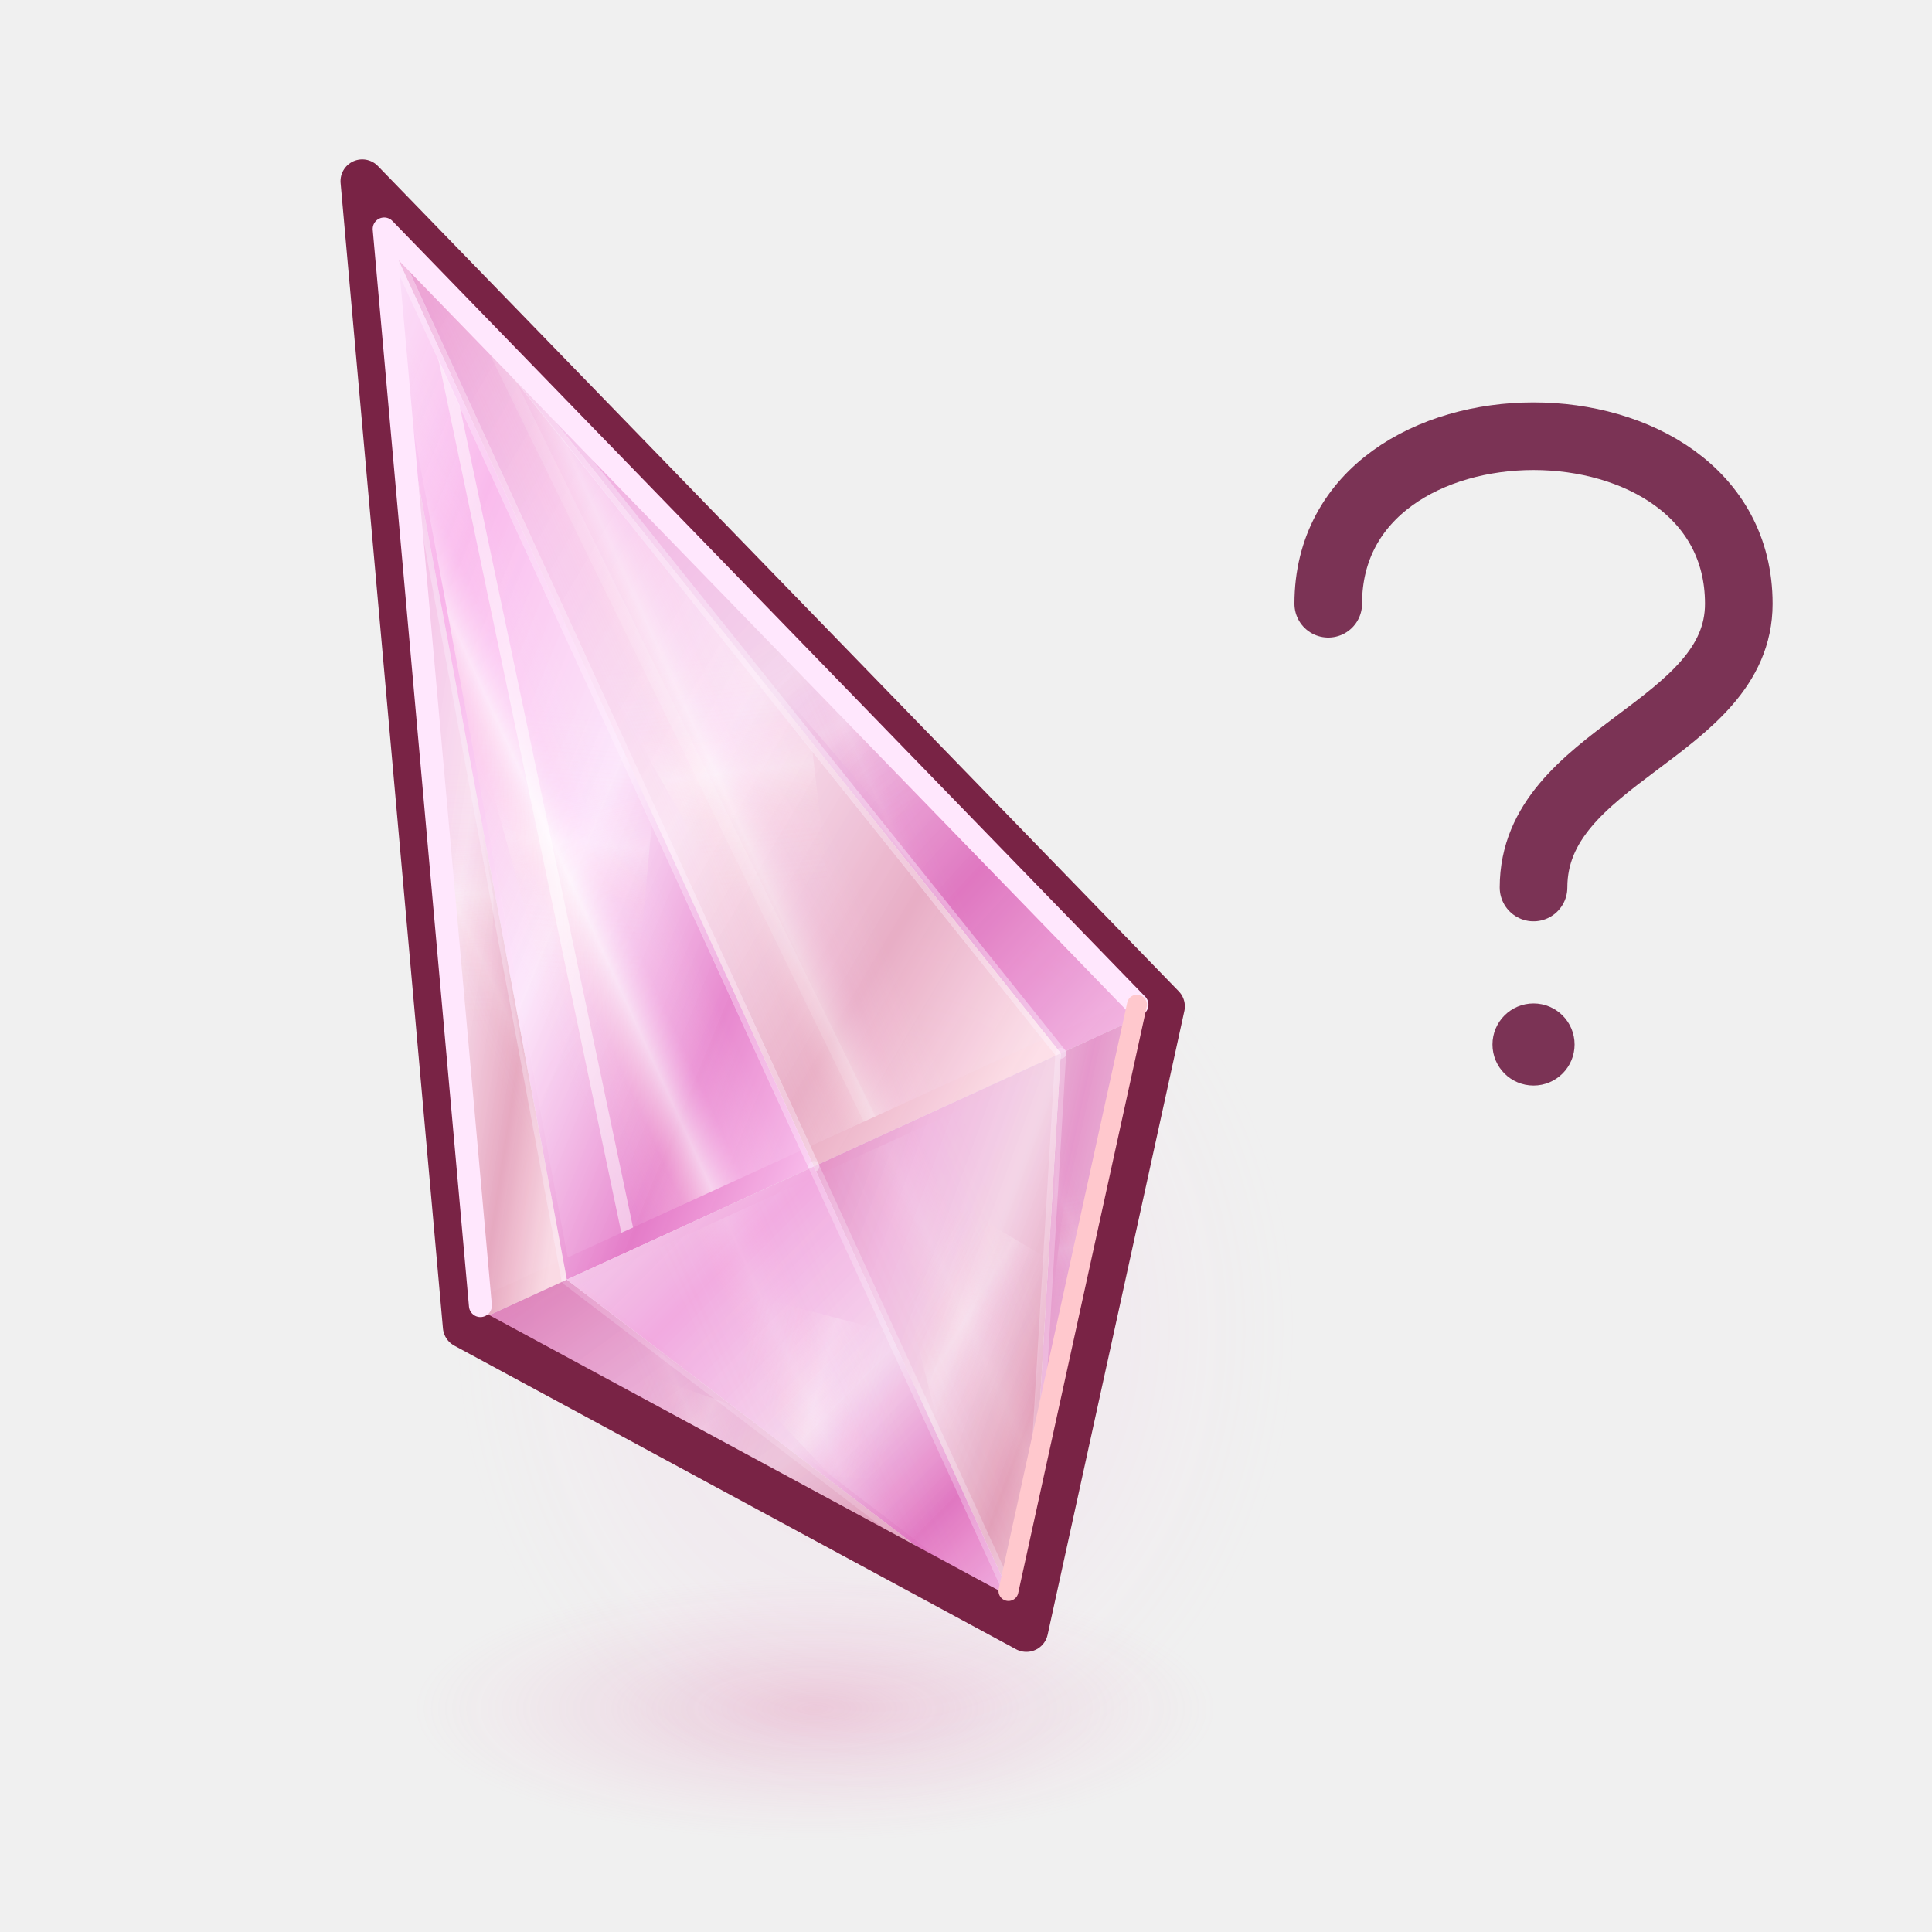
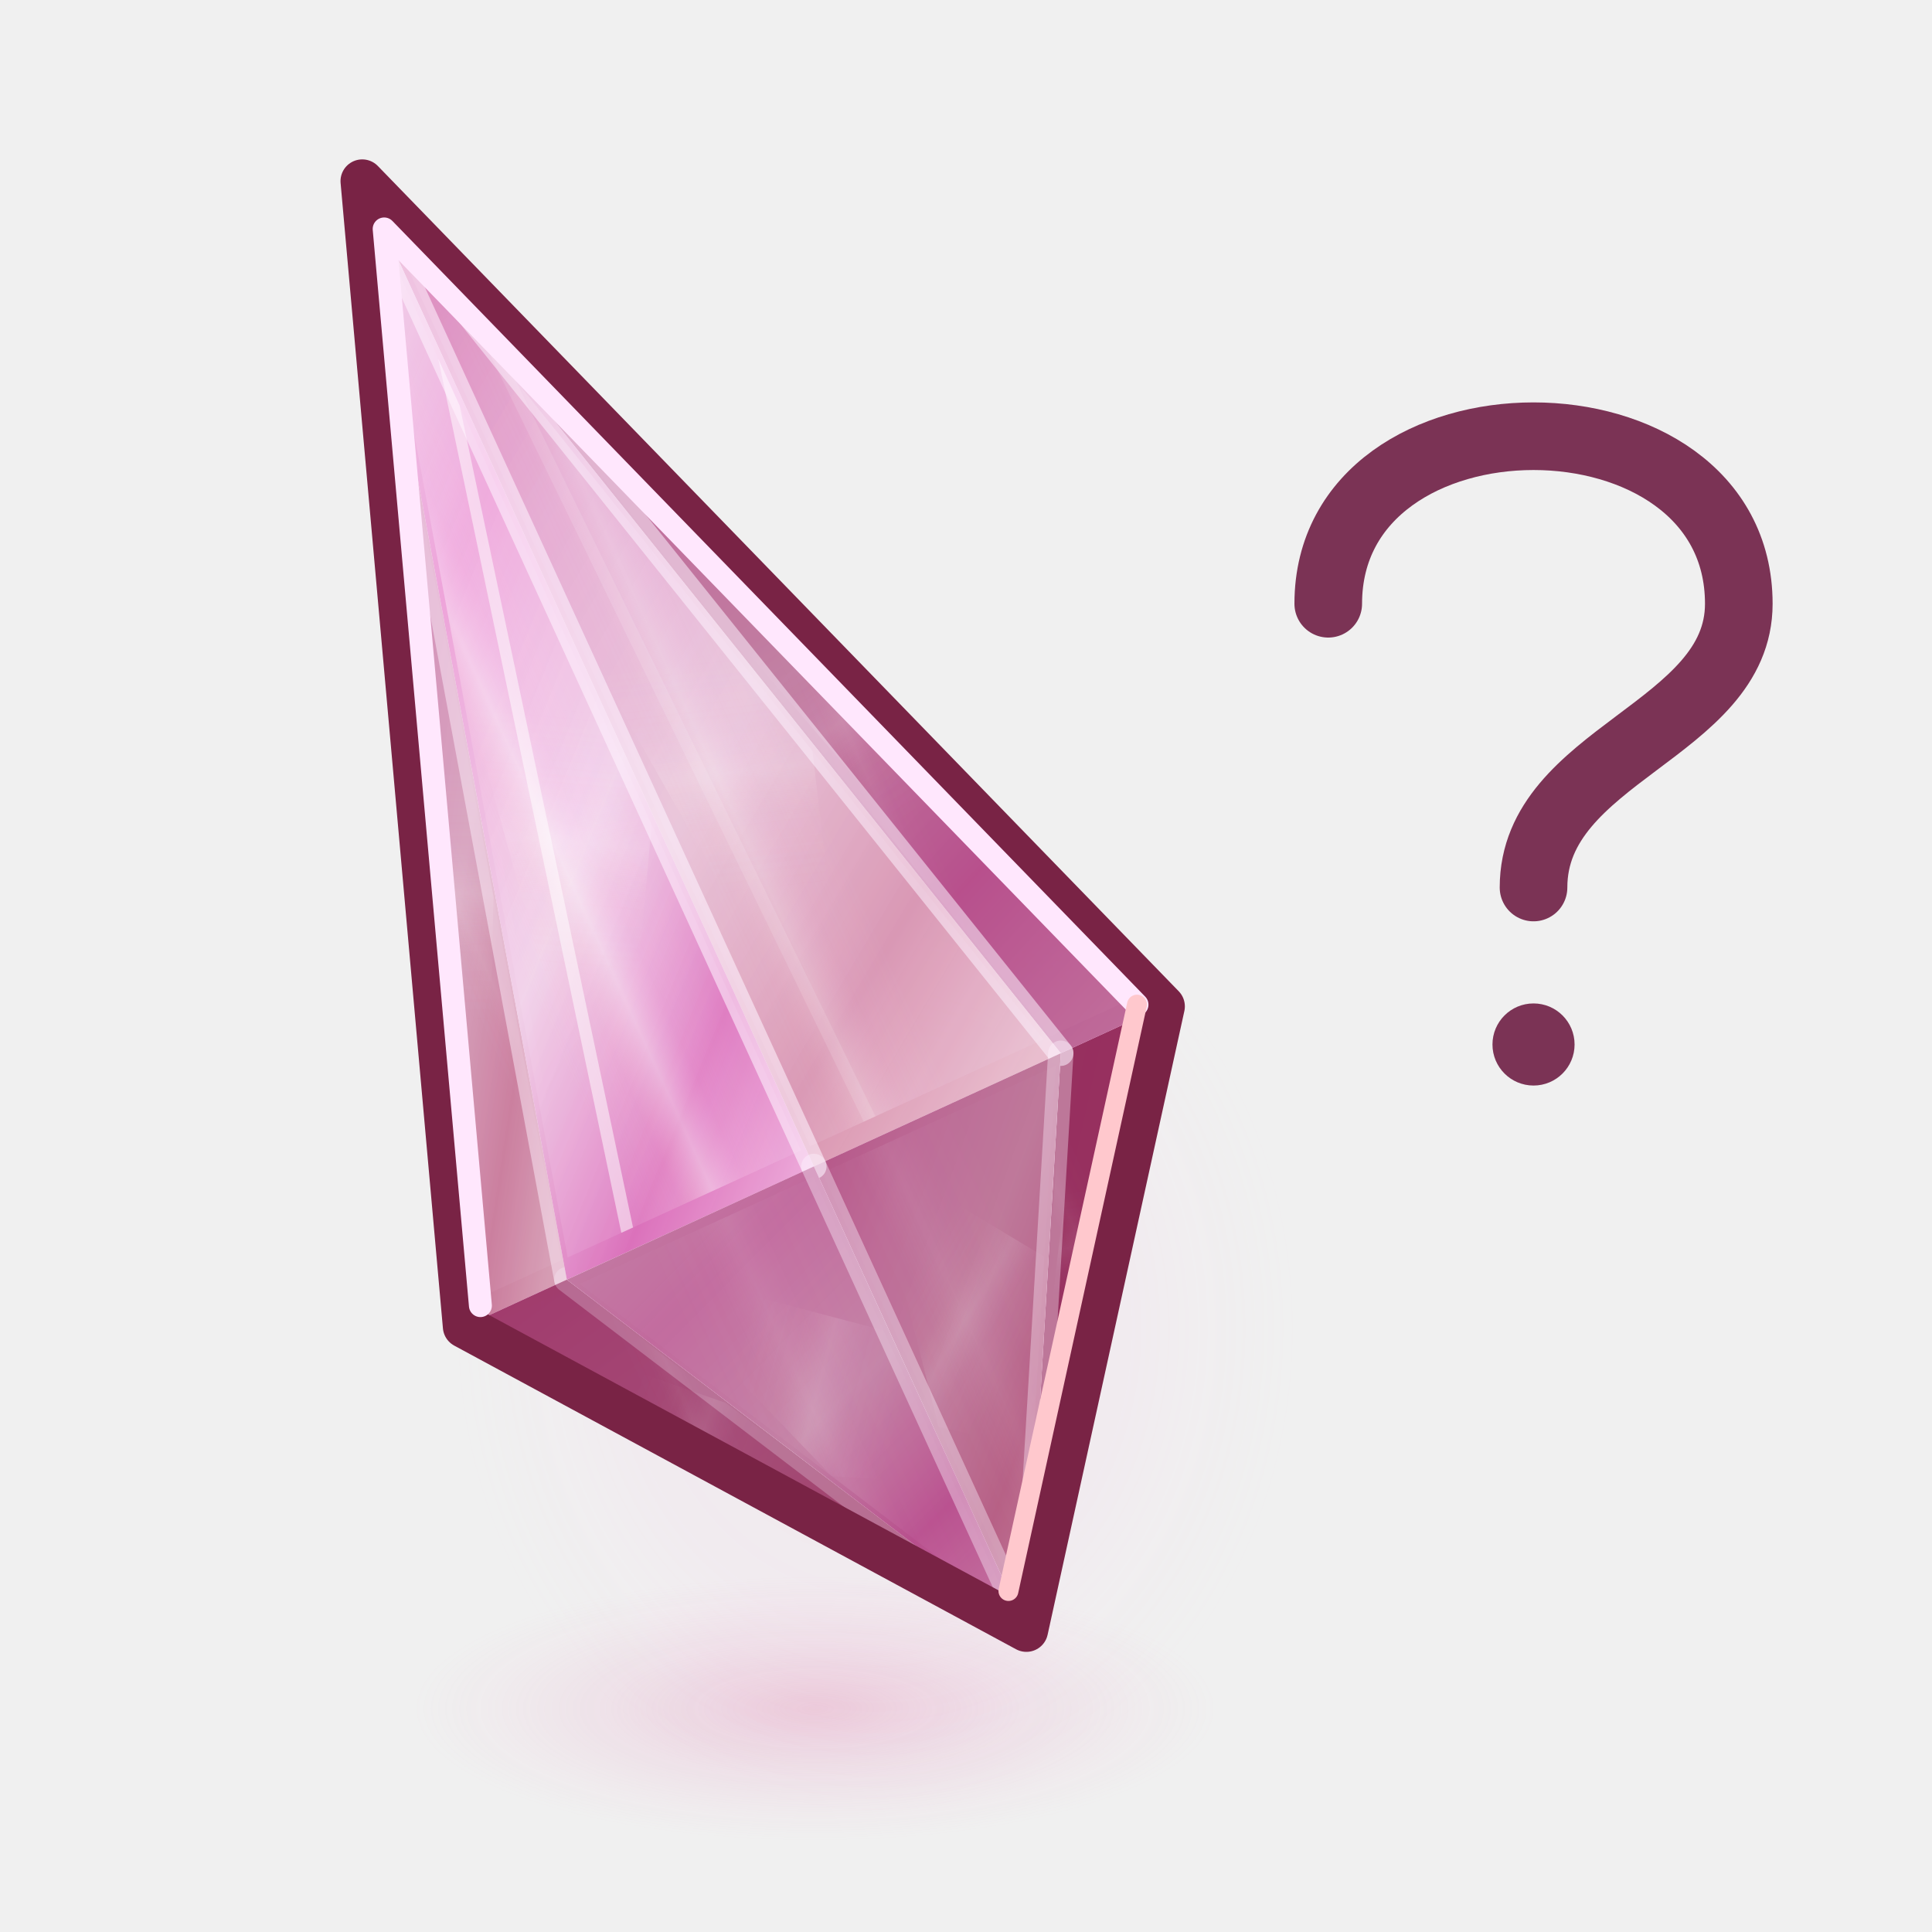
<svg xmlns="http://www.w3.org/2000/svg" width="32" height="32" viewBox="0 0 32 32">
  <defs>
    <linearGradient id="body" x1="0" y1="0" x2="1" y2="1">
      <stop stop-color="#ffe9fa" />
      <stop offset=".55" stop-color="#faa1df" />
      <stop offset="1" stop-color="#ffd8df" />
    </linearGradient>
    <linearGradient id="crown" x1="0" y1="0" x2=".8" y2="1">
      <stop stop-color="#ffb9dd" />
      <stop offset=".40" stop-color="#fef9ff" />
      <stop offset=".70" stop-color="#ffeafc" />
      <stop offset="1" stop-color="#f27dd8" />
    </linearGradient>
    <linearGradient id="left" x1="0" y1="0" x2="1" y2=".5">
      <stop stop-color="#a6326f" />
      <stop offset=".32" stop-color="#dc4eb4" />
      <stop offset=".78" stop-color="#ffbbf9" />
      <stop offset="1" stop-color="#fde9ff" />
    </linearGradient>
    <linearGradient id="right" x1="0" y1="0" x2=".7" y2="1">
      <stop stop-color="#f072c0" />
      <stop offset=".36" stop-color="#cb5490" />
      <stop offset=".7" stop-color="#ffd4ed" />
      <stop offset="1" stop-color="#fff3ed" />
    </linearGradient>
    <linearGradient id="foot" x1="0" y1="0" x2="1" y2="1">
      <stop stop-color="#ffb1fa" />
      <stop offset=".48" stop-color="#d951b3" />
      <stop offset=".52" stop-color="#ffd8fc" />
      <stop offset="1" stop-color="#eeb4ba" />
    </linearGradient>
    <linearGradient id="violet" x1="0" y1="0" x2="1" y2="1">
      <stop stop-color="#ffcbf7" />
      <stop offset=".5" stop-color="#e48e98" />
      <stop offset="1" stop-color="#ffd4d0" />
    </linearGradient>
    <linearGradient id="inner" x1="0" y1="0" x2="1" y2="0">
      <stop stop-color="#a63465" stop-opacity=".7" />
      <stop offset=".5" stop-color="#ffe0fd" stop-opacity=".25" />
      <stop offset="1" stop-color="#fffbff" stop-opacity=".8" />
    </linearGradient>
    <linearGradient id="refract" x1="0" y1="0" x2="1" y2="1">
      <stop stop-color="#fef3ff" />
      <stop offset=".46" stop-color="#ffc2ee" stop-opacity=".7" />
      <stop offset="1" stop-color="#f4babc" stop-opacity=".4" />
    </linearGradient>
    <linearGradient id="text" x1="0" y1="0" x2="1" y2="0">
      <stop stop-color="#e776bf" />
      <stop offset=".48" stop-color="#fef4ff" />
      <stop offset="1" stop-color="#ffa6c3" />
    </linearGradient>
    <radialGradient id="shadow">
      <stop stop-color="#db5797" stop-opacity=".25" />
      <stop offset=".55" stop-color="#e26cae" stop-opacity=".10" />
      <stop offset="1" stop-color="#ed8dbd" stop-opacity="0" />
    </radialGradient>
    <radialGradient id="halo">
      <stop stop-color="#ffbecc" stop-opacity=".10" />
      <stop offset=".6" stop-color="#ffa7e6" stop-opacity=".07" />
      <stop offset="1" stop-color="#ffd4f1" stop-opacity="0" />
    </radialGradient>
    <linearGradient id="edgeIce" x1="0" y1="0" x2="1" y2="1">
      <stop offset="0.0" stop-color="#ffedfb" />
      <stop offset="0.5" stop-color="#e24e9c" />
      <stop offset="1.0" stop-color="#fde9ff" />
    </linearGradient>
    <linearGradient id="edgeIndigo" x1="0" y1="0" x2="1" y2="1">
      <stop offset="0.0" stop-color="#9b1756" />
      <stop offset="0.5" stop-color="#ff83c9" />
      <stop offset="1.0" stop-color="#c66670" />
    </linearGradient>
    <linearGradient id="edgeLilac" x1="0" y1="0" x2="1" y2="1">
      <stop offset="0.0" stop-color="#e692a6" />
      <stop offset="0.5" stop-color="#fff9f5" />
      <stop offset="1.0" stop-color="#ca4787" />
    </linearGradient>
    <linearGradient id="edgeBlue" x1="0" y1="0" x2="1" y2="1">
      <stop offset="0.0" stop-color="#942d5d" />
      <stop offset="0.5" stop-color="#ff94f5" />
      <stop offset="1.0" stop-color="#ca319b" />
    </linearGradient>
    <linearGradient id="tableLight" x1="0" y1="0" x2="1" y2="1">
      <stop offset="0.0" stop-color="#ffd0ee" />
      <stop offset="0.5" stop-color="#ffffff" />
      <stop offset="1.0" stop-color="#f7acdd" />
    </linearGradient>
    <linearGradient id="tableBlue" x1="0" y1="0" x2="1" y2="1">
      <stop offset="0.0" stop-color="#d552a6" />
      <stop offset="0.5" stop-color="#ffdefd" />
      <stop offset="1.0" stop-color="#ed83d0" />
    </linearGradient>
    <linearGradient id="tableIce" x1="0" y1="0" x2="1" y2="1">
      <stop offset="0.0" stop-color="#ffd8fd" />
      <stop offset="0.5" stop-color="#ea55cf" />
      <stop offset="1.0" stop-color="#fff1fb" />
    </linearGradient>
    <linearGradient id="tableLilac" x1="0" y1="0" x2="1" y2="1">
      <stop offset="0.0" stop-color="#d97194" />
      <stop offset="0.5" stop-color="#ffd8e0" />
      <stop offset="1.0" stop-color="#fffbf7" />
    </linearGradient>
    <linearGradient id="reflectedBlue" x1="0" y1="0" x2="1" y2="1">
      <stop offset="0.0" stop-color="#fde8ff" />
      <stop offset="0.5" stop-color="#cc40a9" />
      <stop offset="1.0" stop-color="#ffbbf9" />
    </linearGradient>
    <linearGradient id="depthGlass" x1="0" y1="0" x2=".85" y2="1">
      <stop stop-color="#ae3866" stop-opacity=".24" />
      <stop offset=".4" stop-color="#ef80d2" stop-opacity=".08" />
      <stop offset=".72" stop-color="#d6718b" stop-opacity=".27" />
      <stop offset="1" stop-color="#ffddd8" stop-opacity=".13" />
    </linearGradient>
    <linearGradient id="iceRefraction" x1="0" y1="0" x2="1" y2=".7">
      <stop stop-color="#df58b4" stop-opacity=".06" />
      <stop offset=".35" stop-color="#ff94f1" stop-opacity=".36" />
      <stop offset=".53" stop-color="#fef3ff" stop-opacity=".72" />
      <stop offset=".65" stop-color="#eb65cf" stop-opacity=".22" />
      <stop offset="1" stop-color="#ffb9f0" stop-opacity="0" />
    </linearGradient>
    <linearGradient id="violetRefraction" x1="0" y1="1" x2="1" y2="0">
      <stop stop-color="#d56297" stop-opacity="0" />
      <stop offset=".35" stop-color="#efa6a8" stop-opacity=".31" />
      <stop offset=".52" stop-color="#fff0ea" stop-opacity=".59" />
      <stop offset=".7" stop-color="#f68fe3" stop-opacity=".18" />
      <stop offset="1" stop-color="#ffb5e5" stop-opacity="0" />
    </linearGradient>
    <linearGradient id="clearIce" x1="0" y1="0" x2="1" y2="1">
      <stop stop-color="#feefff" stop-opacity=".98" />
      <stop offset=".28" stop-color="#fab2eb" stop-opacity=".94" />
      <stop offset=".55" stop-color="#ffe7fd" stop-opacity=".88" />
      <stop offset=".78" stop-color="#e578c8" stop-opacity=".96" />
      <stop offset="1" stop-color="#ffd1f6" stop-opacity=".98" />
    </linearGradient>
    <linearGradient id="clearLilac" x1="0" y1="0" x2="1" y2=".85">
      <stop stop-color="#e688c5" stop-opacity=".98" />
      <stop offset=".32" stop-color="#fac5ed" stop-opacity=".94" />
      <stop offset=".58" stop-color="#ffe8f7" stop-opacity=".90" />
      <stop offset=".82" stop-color="#e9a9c1" stop-opacity=".96" />
      <stop offset="1" stop-color="#ffe3eb" stop-opacity=".98" />
    </linearGradient>
  </defs>
  <ellipse cx="13.5" cy="28.3" rx="6.7" ry="2.2" fill="url(#shadow)" stroke="none" stroke-width="0" stroke-linejoin="round" stroke-linecap="round" />
  <ellipse cx="14.5" cy="22" rx="7" ry="8" fill="url(#halo)" stroke="none" stroke-width="0" stroke-linejoin="round" stroke-linecap="round" />
  <polygon points="6,3 19.265,16.669 17.57,17.445" fill="url(#clearIce)" stroke="none" stroke-width="0.7" stroke-linejoin="round" stroke-linecap="round" />
-   <polygon points="6,3 19.265,16.669 17.57,17.445" fill="#a73467" fill-opacity="0.098" stroke="none" stroke-width="0.7" stroke-linejoin="round" stroke-linecap="round" />
+   <polygon points="6,3 19.265,16.669 17.57,17.445" fill="#912858" fill-opacity="0.561" stroke="none" stroke-width="0" stroke-linejoin="round" stroke-linecap="round" />
  <polygon points="6.455,3.515 18.991,16.432 17.389,17.166" fill="#feefff" fill-opacity="0.024" stroke="none" stroke-width="0.7" stroke-linejoin="round" stroke-linecap="round" />
  <defs>
    <linearGradient id="sheen5" gradientUnits="userSpaceOnUse" x1="13.019" y1="10.249" x2="15.038" y2="13.569">
      <stop stop-color="#ffe4fc" stop-opacity="0" />
-       <stop offset=".3" stop-color="#ffd6f8" stop-opacity="0.064" />
-       <stop offset=".5" stop-color="#ffffff" stop-opacity="0.212" />
-       <stop offset=".7" stop-color="#ffdcdc" stop-opacity="0.053" />
+       <stop offset=".3" stop-color="#ffd6f8" stop-opacity="0.038" />
+       <stop offset=".5" stop-color="#ffffff" stop-opacity="0.127" />
+       <stop offset=".7" stop-color="#ffdcdc" stop-opacity="0.032" />
      <stop offset="1" stop-color="#ffdcdc" stop-opacity="0" />
    </linearGradient>
  </defs>
  <polygon points="10.216,7.391 14.603,11.911 17.71,17.019 11.048,9.249" fill="url(#sheen5)" />
  <defs>
    <linearGradient id="sheen6" gradientUnits="userSpaceOnUse" x1="14.567" y1="11.928" x2="13.526" y2="12.405">
      <stop stop-color="#ffe4fc" stop-opacity="0" />
-       <stop offset=".3" stop-color="#ffd6f8" stop-opacity="0.024" />
-       <stop offset=".5" stop-color="#ffffff" stop-opacity="0.081" />
-       <stop offset=".7" stop-color="#ffdcdc" stop-opacity="0.02" />
+       <stop offset=".3" stop-color="#ffd6f8" stop-opacity="0.015" />
+       <stop offset=".5" stop-color="#ffffff" stop-opacity="0.048" />
+       <stop offset=".7" stop-color="#ffdcdc" stop-opacity="0.012" />
      <stop offset="1" stop-color="#ffdcdc" stop-opacity="0" />
    </linearGradient>
  </defs>
  <polygon points="6.455,3.515 18.991,16.432 17.389,17.166" fill="url(#sheen6)" />
-   <polyline points="6,3 19.265,16.669" fill="none" stroke="#fef4ff" stroke-opacity="0.286" stroke-width="0.18" stroke-linejoin="round" stroke-linecap="round" />
+   <polyline points="6,3 19.265,16.669" fill="none" stroke="#fef4ff" stroke-opacity="0.372" stroke-width="0.42" stroke-linejoin="round" stroke-linecap="round" />
  <polyline points="11.473,8.686 14.482,11.786" fill="none" stroke="#ff9be7" stroke-opacity="0" stroke-width="0.8" stroke-linejoin="round" stroke-linecap="round" />
  <polyline points="11.473,8.686 14.482,11.786" fill="none" stroke="#ffffff" stroke-opacity="0" stroke-width="0.29" stroke-linejoin="round" stroke-linecap="round" />
  <polygon points="17,27 19.265,16.669 17.57,17.445" fill="url(#clearIce)" stroke="none" stroke-width="0.7" stroke-linejoin="round" stroke-linecap="round" />
-   <polygon points="17,27 19.265,16.669 17.57,17.445" fill="#a73467" fill-opacity="0.231" stroke="none" stroke-width="0.7" stroke-linejoin="round" stroke-linecap="round" />
+   <polygon points="17,27 19.265,16.669 17.57,17.445" fill="#912858" fill-opacity="0.949" stroke="none" stroke-width="0" stroke-linejoin="round" stroke-linecap="round" />
  <polygon points="17.052,26.635 19.192,16.872 17.591,17.606" fill="#feefff" fill-opacity="0" stroke="none" stroke-width="0.7" stroke-linejoin="round" stroke-linecap="round" />
  <defs>
    <linearGradient id="sheen13" gradientUnits="userSpaceOnUse" x1="18.189" y1="21.53" x2="17.844" y2="19.69">
      <stop stop-color="#ffe4fc" stop-opacity="0" />
-       <stop offset=".3" stop-color="#ffd6f8" stop-opacity="0.041" />
-       <stop offset=".5" stop-color="#ffffff" stop-opacity="0.137" />
-       <stop offset=".7" stop-color="#ffdcdc" stop-opacity="0.034" />
+       <stop offset=".3" stop-color="#ffd6f8" stop-opacity="0.025" />
+       <stop offset=".5" stop-color="#ffffff" stop-opacity="0.082" />
+       <stop offset=".7" stop-color="#ffdcdc" stop-opacity="0.021" />
      <stop offset="1" stop-color="#ffdcdc" stop-opacity="0" />
    </linearGradient>
  </defs>
  <polygon points="17.694,23.706 18.443,20.289 17.911,17.459 17.278,22.843" fill="url(#sheen13)" />
  <defs>
    <linearGradient id="sheen14" gradientUnits="userSpaceOnUse" x1="18.407" y1="20.306" x2="17.366" y2="20.783">
      <stop stop-color="#ffe4fc" stop-opacity="0" />
-       <stop offset=".3" stop-color="#ffd6f8" stop-opacity="0.024" />
-       <stop offset=".5" stop-color="#ffffff" stop-opacity="0.08" />
-       <stop offset=".7" stop-color="#ffdcdc" stop-opacity="0.02" />
+       <stop offset=".3" stop-color="#ffd6f8" stop-opacity="0.014" />
+       <stop offset=".5" stop-color="#ffffff" stop-opacity="0.048" />
+       <stop offset=".7" stop-color="#ffdcdc" stop-opacity="0.012" />
      <stop offset="1" stop-color="#ffdcdc" stop-opacity="0" />
    </linearGradient>
  </defs>
  <polygon points="17.052,26.635 19.192,16.872 17.591,17.606" fill="url(#sheen14)" />
-   <polyline points="17,27 19.265,16.669" fill="none" stroke="#fef4ff" stroke-opacity="0.157" stroke-width="0.18" stroke-linejoin="round" stroke-linecap="round" />
+   <polyline points="17,27 19.265,16.669" fill="none" stroke="#fef4ff" stroke-opacity="0.188" stroke-width="0.42" stroke-linejoin="round" stroke-linecap="round" />
  <polyline points="17.909,22.727 18.422,20.384" fill="none" stroke="#ff9be7" stroke-opacity="0" stroke-width="0.8" stroke-linejoin="round" stroke-linecap="round" />
  <polyline points="17.909,22.727 18.422,20.384" fill="none" stroke="#ffffff" stroke-opacity="0" stroke-width="0.29" stroke-linejoin="round" stroke-linecap="round" />
  <polygon points="6,3 9.389,21.195 7.695,21.971" fill="url(#clearLilac)" stroke="none" stroke-width="0.7" stroke-linejoin="round" stroke-linecap="round" />
-   <polygon points="6,3 9.389,21.195 7.695,21.971" fill="#a73467" fill-opacity="0.047" stroke="none" stroke-width="0.7" stroke-linejoin="round" stroke-linecap="round" />
+   <polygon points="6,3 9.389,21.195 7.695,21.971" fill="#912858" fill-opacity="0.372" stroke="none" stroke-width="0" stroke-linejoin="round" stroke-linecap="round" />
  <polygon points="6.093,3.681 9.296,20.875 7.695,21.609" fill="#feefff" fill-opacity="0.051" stroke="none" stroke-width="0.7" stroke-linejoin="round" stroke-linecap="round" />
  <defs>
    <linearGradient id="sheen21" gradientUnits="userSpaceOnUse" x1="7.785" y1="12.648" x2="7.681" y2="16.941">
      <stop stop-color="#ffe4fc" stop-opacity="0" />
-       <stop offset=".3" stop-color="#ffd6f8" stop-opacity="0.074" />
-       <stop offset=".5" stop-color="#ffffff" stop-opacity="0.247" />
-       <stop offset=".7" stop-color="#ffdcdc" stop-opacity="0.062" />
+       <stop offset=".3" stop-color="#ffd6f8" stop-opacity="0.044" />
+       <stop offset=".5" stop-color="#ffffff" stop-opacity="0.148" />
+       <stop offset=".7" stop-color="#ffdcdc" stop-opacity="0.037" />
      <stop offset="1" stop-color="#ffdcdc" stop-opacity="0" />
    </linearGradient>
  </defs>
  <polygon points="7.054,8.84 8.175,14.857 8.015,21.462 6.766,11.211" fill="url(#sheen21)" />
  <defs>
    <linearGradient id="sheen22" gradientUnits="userSpaceOnUse" x1="8.139" y1="14.874" x2="7.098" y2="15.351">
      <stop stop-color="#ffe4fc" stop-opacity="0" />
-       <stop offset=".3" stop-color="#ffd6f8" stop-opacity="0.03" />
-       <stop offset=".5" stop-color="#ffffff" stop-opacity="0.101" />
-       <stop offset=".7" stop-color="#ffdcdc" stop-opacity="0.025" />
+       <stop offset=".3" stop-color="#ffd6f8" stop-opacity="0.018" />
+       <stop offset=".5" stop-color="#ffffff" stop-opacity="0.06" />
+       <stop offset=".7" stop-color="#ffdcdc" stop-opacity="0.015" />
      <stop offset="1" stop-color="#ffdcdc" stop-opacity="0" />
    </linearGradient>
  </defs>
  <polygon points="6.093,3.681 9.296,20.875 7.695,21.609" fill="url(#sheen22)" />
-   <polyline points="6,3 9.389,21.195" fill="none" stroke="#fef4ff" stroke-opacity="0.341" stroke-width="0.18" stroke-linejoin="round" stroke-linecap="round" />
+   <polyline points="6,3 9.389,21.195" fill="none" stroke="#fef4ff" stroke-opacity="0.459" stroke-width="0.42" stroke-linejoin="round" stroke-linecap="round" />
  <polyline points="7.375,10.565 8.144,14.691" fill="none" stroke="#ff9be7" stroke-opacity="0" stroke-width="0.8" stroke-linejoin="round" stroke-linecap="round" />
  <polyline points="7.375,10.565 8.144,14.691" fill="none" stroke="#ffffff" stroke-opacity="0" stroke-width="0.29" stroke-linejoin="round" stroke-linecap="round" />
  <polygon points="17,27 9.389,21.195 7.695,21.971" fill="url(#clearLilac)" stroke="none" stroke-width="0.7" stroke-linejoin="round" stroke-linecap="round" />
-   <polygon points="17,27 9.389,21.195 7.695,21.971" fill="#a73467" fill-opacity="0.184" stroke="none" stroke-width="0.7" stroke-linejoin="round" stroke-linecap="round" />
+   <polygon points="17,27 9.389,21.195 7.695,21.971" fill="#912858" fill-opacity="0.824" stroke="none" stroke-width="0" stroke-linejoin="round" stroke-linecap="round" />
  <polygon points="16.69,26.801 9.498,21.316 7.897,22.049" fill="#feefff" fill-opacity="0.004" stroke="none" stroke-width="0.7" stroke-linejoin="round" stroke-linecap="round" />
  <defs>
    <linearGradient id="sheen29" gradientUnits="userSpaceOnUse" x1="12.956" y1="23.928" x2="10.487" y2="23.062">
      <stop stop-color="#ffe4fc" stop-opacity="0" />
-       <stop offset=".3" stop-color="#ffd6f8" stop-opacity="0.049" />
-       <stop offset=".5" stop-color="#ffffff" stop-opacity="0.163" />
-       <stop offset=".7" stop-color="#ffdcdc" stop-opacity="0.041" />
+       <stop offset=".3" stop-color="#ffd6f8" stop-opacity="0.029" />
+       <stop offset=".5" stop-color="#ffffff" stop-opacity="0.098" />
+       <stop offset=".7" stop-color="#ffdcdc" stop-opacity="0.024" />
      <stop offset="1" stop-color="#ffdcdc" stop-opacity="0" />
    </linearGradient>
  </defs>
  <polygon points="14.532,25.156 12.015,23.235 8.217,21.902 12.997,24.805" fill="url(#sheen29)" />
  <defs>
    <linearGradient id="sheen30" gradientUnits="userSpaceOnUse" x1="11.979" y1="23.252" x2="10.938" y2="23.729">
      <stop stop-color="#ffe4fc" stop-opacity="0" />
-       <stop offset=".3" stop-color="#ffd6f8" stop-opacity="0.024" />
-       <stop offset=".5" stop-color="#ffffff" stop-opacity="0.08" />
-       <stop offset=".7" stop-color="#ffdcdc" stop-opacity="0.02" />
+       <stop offset=".3" stop-color="#ffd6f8" stop-opacity="0.014" />
+       <stop offset=".5" stop-color="#ffffff" stop-opacity="0.048" />
+       <stop offset=".7" stop-color="#ffdcdc" stop-opacity="0.012" />
      <stop offset="1" stop-color="#ffdcdc" stop-opacity="0" />
    </linearGradient>
  </defs>
  <polygon points="16.69,26.801 9.498,21.316 7.897,22.049" fill="url(#sheen30)" />
-   <polyline points="17,27 9.389,21.195" fill="none" stroke="#fef4ff" stroke-opacity="0.2" stroke-width="0.18" stroke-linejoin="round" stroke-linecap="round" />
+   <polyline points="17,27 9.389,21.195" fill="none" stroke="#fef4ff" stroke-opacity="0.247" stroke-width="0.42" stroke-linejoin="round" stroke-linecap="round" />
  <polyline points="13.811,24.605 12.085,23.289" fill="none" stroke="#ff9be7" stroke-opacity="0" stroke-width="0.8" stroke-linejoin="round" stroke-linecap="round" />
  <polyline points="13.811,24.605 12.085,23.289" fill="none" stroke="#ffffff" stroke-opacity="0" stroke-width="0.29" stroke-linejoin="round" stroke-linecap="round" />
  <polygon points="6,3 17.57,17.445 13.48,19.32" fill="url(#clearLilac)" stroke="none" stroke-width="0.7" stroke-linejoin="round" stroke-linecap="round" />
-   <polygon points="6,3 17.57,17.445 13.48,19.32" fill="#a73467" fill-opacity="0.016" stroke="none" stroke-width="0.7" stroke-linejoin="round" stroke-linecap="round" />
+   <polygon points="6,3 17.57,17.445 13.48,19.32" fill="#912858" fill-opacity="0.196" stroke="none" stroke-width="0" stroke-linejoin="round" stroke-linecap="round" />
  <polygon points="6.349,3.564 17.283,17.215 13.418,18.986" fill="#feefff" fill-opacity="0.086" stroke="none" stroke-width="0.7" stroke-linejoin="round" stroke-linecap="round" />
  <defs>
    <linearGradient id="sheen37" gradientUnits="userSpaceOnUse" x1="12.116" y1="10.756" x2="12.593" y2="14.782">
      <stop stop-color="#ffe4fc" stop-opacity="0" />
-       <stop offset=".3" stop-color="#ffd6f8" stop-opacity="0.071" />
-       <stop offset=".5" stop-color="#ffffff" stop-opacity="0.238" />
-       <stop offset=".7" stop-color="#ffdcdc" stop-opacity="0.06" />
+       <stop offset=".3" stop-color="#ffd6f8" stop-opacity="0.043" />
+       <stop offset=".5" stop-color="#ffffff" stop-opacity="0.143" />
+       <stop offset=".7" stop-color="#ffdcdc" stop-opacity="0.036" />
      <stop offset="1" stop-color="#ffdcdc" stop-opacity="0" />
    </linearGradient>
  </defs>
  <polygon points="9.63,7.659 13.456,12.437 14.191,18.632 9.318,10.041" fill="url(#sheen37)" />
  <defs>
    <linearGradient id="sheen38" gradientUnits="userSpaceOnUse" x1="13.248" y1="12.533" x2="10.735" y2="13.684">
      <stop stop-color="#ffe4fc" stop-opacity="0" />
-       <stop offset=".3" stop-color="#ffd6f8" stop-opacity="0.097" />
-       <stop offset=".5" stop-color="#ffffff" stop-opacity="0.325" />
-       <stop offset=".7" stop-color="#ffdcdc" stop-opacity="0.081" />
+       <stop offset=".3" stop-color="#ffd6f8" stop-opacity="0.058" />
+       <stop offset=".5" stop-color="#ffffff" stop-opacity="0.195" />
+       <stop offset=".7" stop-color="#ffdcdc" stop-opacity="0.049" />
      <stop offset="1" stop-color="#ffdcdc" stop-opacity="0" />
    </linearGradient>
  </defs>
  <polygon points="6.349,3.564 17.283,17.215 13.418,18.986" fill="url(#sheen38)" />
  <polygon points="7.989,5.612 8.536,6.294 14.5,18.49 14.307,18.579" fill="#ffffff" fill-opacity="0.122" stroke="none" stroke-width="0.7" stroke-linejoin="round" stroke-linecap="round" />
-   <polyline points="6,3 17.57,17.445" fill="none" stroke="#fef4ff" stroke-opacity="0.392" stroke-width="0.18" stroke-linejoin="round" stroke-linecap="round" />
+   <polyline points="6,3 17.57,17.445" fill="none" stroke="#fef4ff" stroke-opacity="0.533" stroke-width="0.42" stroke-linejoin="round" stroke-linecap="round" />
  <polyline points="11.179,9.594 13.803,12.87" fill="none" stroke="#ff9be7" stroke-opacity="0" stroke-width="0.8" stroke-linejoin="round" stroke-linecap="round" />
  <polyline points="11.179,9.594 13.803,12.87" fill="none" stroke="#ffffff" stroke-opacity="0" stroke-width="0.29" stroke-linejoin="round" stroke-linecap="round" />
  <polygon points="17,27 17.57,17.445 13.48,19.32" fill="url(#clearLilac)" stroke="none" stroke-width="0.7" stroke-linejoin="round" stroke-linecap="round" />
-   <polygon points="17,27 17.57,17.445 13.48,19.32" fill="#a73467" fill-opacity="0.106" stroke="none" stroke-width="0.7" stroke-linejoin="round" stroke-linecap="round" />
+   <polygon points="17,27 17.57,17.445 13.48,19.32" fill="#912858" fill-opacity="0.588" stroke="none" stroke-width="0" stroke-linejoin="round" stroke-linecap="round" />
  <polygon points="16.946,26.684 17.485,17.655 13.62,19.426" fill="#feefff" fill-opacity="0.02" stroke="none" stroke-width="0.7" stroke-linejoin="round" stroke-linecap="round" />
  <defs>
    <linearGradient id="sheen46" gradientUnits="userSpaceOnUse" x1="17.235" y1="21.924" x2="15.347" y2="20.791">
      <stop stop-color="#ffe4fc" stop-opacity="0" />
-       <stop offset=".3" stop-color="#ffd6f8" stop-opacity="0.056" />
-       <stop offset=".5" stop-color="#ffffff" stop-opacity="0.187" />
-       <stop offset=".7" stop-color="#ffdcdc" stop-opacity="0.047" />
+       <stop offset=".3" stop-color="#ffd6f8" stop-opacity="0.034" />
+       <stop offset=".5" stop-color="#ffffff" stop-opacity="0.112" />
+       <stop offset=".7" stop-color="#ffdcdc" stop-opacity="0.028" />
      <stop offset="1" stop-color="#ffdcdc" stop-opacity="0" />
    </linearGradient>
  </defs>
  <polygon points="17.108,23.975 17.296,20.815 14.393,19.072 15.549,23.636" fill="url(#sheen46)" />
  <defs>
    <linearGradient id="sheen47" gradientUnits="userSpaceOnUse" x1="17.088" y1="20.911" x2="14.575" y2="22.062">
      <stop stop-color="#ffe4fc" stop-opacity="0" />
-       <stop offset=".3" stop-color="#ffd6f8" stop-opacity="0.029" />
-       <stop offset=".5" stop-color="#ffffff" stop-opacity="0.097" />
-       <stop offset=".7" stop-color="#ffdcdc" stop-opacity="0.024" />
+       <stop offset=".3" stop-color="#ffd6f8" stop-opacity="0.017" />
+       <stop offset=".5" stop-color="#ffffff" stop-opacity="0.058" />
+       <stop offset=".7" stop-color="#ffdcdc" stop-opacity="0.015" />
      <stop offset="1" stop-color="#ffdcdc" stop-opacity="0" />
    </linearGradient>
  </defs>
  <polygon points="16.946,26.684 17.485,17.655 13.62,19.426" fill="url(#sheen47)" />
-   <polyline points="17,27 17.57,17.445" fill="none" stroke="#fef4ff" stroke-opacity="0.275" stroke-width="0.18" stroke-linejoin="round" stroke-linecap="round" />
+   <polyline points="17,27 17.57,17.445" fill="none" stroke="#fef4ff" stroke-opacity="0.361" stroke-width="0.42" stroke-linejoin="round" stroke-linecap="round" />
  <polyline points="17.184,22.696 17.313,20.529" fill="none" stroke="#ff9be7" stroke-opacity="0" stroke-width="0.8" stroke-linejoin="round" stroke-linecap="round" />
  <polyline points="17.184,22.696 17.313,20.529" fill="none" stroke="#ffffff" stroke-opacity="0" stroke-width="0.29" stroke-linejoin="round" stroke-linecap="round" />
  <polygon points="6,3 13.48,19.32 9.389,21.195" fill="url(#clearIce)" stroke="none" stroke-width="0.7" stroke-linejoin="round" stroke-linecap="round" />
-   <polygon points="6,3 13.48,19.32 9.389,21.195" fill="#a73467" fill-opacity="0.004" stroke="none" stroke-width="0.7" stroke-linejoin="round" stroke-linecap="round" />
+   <polygon points="6,3 13.48,19.32 9.389,21.195" fill="#912858" fill-opacity="0.118" stroke="none" stroke-width="0" stroke-linejoin="round" stroke-linecap="round" />
  <polygon points="6.199,3.633 13.268,19.055 9.402,20.827" fill="#feefff" fill-opacity="0.106" stroke="none" stroke-width="0.7" stroke-linejoin="round" stroke-linecap="round" />
  <defs>
    <linearGradient id="sheen54" gradientUnits="userSpaceOnUse" x1="9.929" y1="11.758" x2="9.527" y2="16.188">
      <stop stop-color="#ffe4fc" stop-opacity="0" />
-       <stop offset=".3" stop-color="#ffd6f8" stop-opacity="0.074" />
-       <stop offset=".5" stop-color="#ffffff" stop-opacity="0.247" />
-       <stop offset=".7" stop-color="#ffdcdc" stop-opacity="0.062" />
+       <stop offset=".3" stop-color="#ffd6f8" stop-opacity="0.044" />
+       <stop offset=".5" stop-color="#ffffff" stop-opacity="0.148" />
+       <stop offset=".7" stop-color="#ffdcdc" stop-opacity="0.037" />
      <stop offset="1" stop-color="#ffdcdc" stop-opacity="0" />
    </linearGradient>
  </defs>
  <polygon points="8.32,8.259 10.794,13.657 10.175,20.473 7.545,10.854" fill="url(#sheen54)" />
  <defs>
    <linearGradient id="sheen55" gradientUnits="userSpaceOnUse" x1="10.585" y1="13.753" x2="8.073" y2="14.905">
      <stop stop-color="#ffe4fc" stop-opacity="0" />
-       <stop offset=".3" stop-color="#ffd6f8" stop-opacity="0.163" />
-       <stop offset=".5" stop-color="#ffffff" stop-opacity="0.544" />
-       <stop offset=".7" stop-color="#ffdcdc" stop-opacity="0.136" />
+       <stop offset=".3" stop-color="#ffd6f8" stop-opacity="0.098" />
+       <stop offset=".5" stop-color="#ffffff" stop-opacity="0.326" />
+       <stop offset=".7" stop-color="#ffdcdc" stop-opacity="0.082" />
      <stop offset="1" stop-color="#ffdcdc" stop-opacity="0" />
    </linearGradient>
  </defs>
  <polygon points="6.199,3.633 13.268,19.055 9.402,20.827" fill="url(#sheen55)" />
  <polygon points="7.26,5.946 7.613,6.717 10.485,20.331 10.291,20.419" fill="#ffffff" fill-opacity="0.506" stroke="none" stroke-width="0.7" stroke-linejoin="round" stroke-linecap="round" />
-   <polyline points="6,3 13.48,19.32" fill="none" stroke="#fef4ff" stroke-opacity="0.412" stroke-width="0.18" stroke-linejoin="round" stroke-linecap="round" />
+   <polyline points="6,3 13.48,19.32" fill="none" stroke="#fef4ff" stroke-opacity="0.561" stroke-width="0.42" stroke-linejoin="round" stroke-linecap="round" />
  <polyline points="9.322,10.445 11.018,14.146" fill="none" stroke="#ff9be7" stroke-opacity="0" stroke-width="0.8" stroke-linejoin="round" stroke-linecap="round" />
  <polyline points="9.322,10.445 11.018,14.146" fill="none" stroke="#ffffff" stroke-opacity="0" stroke-width="0.29" stroke-linejoin="round" stroke-linecap="round" />
  <polygon points="17,27 13.48,19.32 9.389,21.195" fill="url(#clearIce)" stroke="none" stroke-width="0.7" stroke-linejoin="round" stroke-linecap="round" />
-   <polygon points="17,27 13.48,19.32 9.389,21.195" fill="#a73467" fill-opacity="0.09" stroke="none" stroke-width="0.7" stroke-linejoin="round" stroke-linecap="round" />
+   <polygon points="17,27 13.48,19.32 9.389,21.195" fill="#912858" fill-opacity="0.533" stroke="none" stroke-width="0" stroke-linejoin="round" stroke-linecap="round" />
  <polygon points="16.796,26.753 13.47,19.495 9.604,21.267" fill="#feefff" fill-opacity="0.024" stroke="none" stroke-width="0.7" stroke-linejoin="round" stroke-linecap="round" />
  <defs>
    <linearGradient id="sheen63" gradientUnits="userSpaceOnUse" x1="15.048" y1="22.926" x2="12.281" y2="22.196">
      <stop stop-color="#ffe4fc" stop-opacity="0" />
-       <stop offset=".3" stop-color="#ffd6f8" stop-opacity="0.059" />
-       <stop offset=".5" stop-color="#ffffff" stop-opacity="0.196" />
-       <stop offset=".7" stop-color="#ffdcdc" stop-opacity="0.049" />
+       <stop offset=".3" stop-color="#ffd6f8" stop-opacity="0.035" />
+       <stop offset=".5" stop-color="#ffffff" stop-opacity="0.117" />
+       <stop offset=".7" stop-color="#ffdcdc" stop-opacity="0.029" />
      <stop offset="1" stop-color="#ffdcdc" stop-opacity="0" />
    </linearGradient>
  </defs>
  <polygon points="15.798,24.576 14.634,22.035 10.377,20.913 13.775,24.449" fill="url(#sheen63)" />
  <defs>
    <linearGradient id="sheen64" gradientUnits="userSpaceOnUse" x1="14.425" y1="22.131" x2="11.913" y2="23.283">
      <stop stop-color="#ffe4fc" stop-opacity="0" />
-       <stop offset=".3" stop-color="#ffd6f8" stop-opacity="0.036" />
-       <stop offset=".5" stop-color="#ffffff" stop-opacity="0.119" />
-       <stop offset=".7" stop-color="#ffdcdc" stop-opacity="0.03" />
+       <stop offset=".3" stop-color="#ffd6f8" stop-opacity="0.021" />
+       <stop offset=".5" stop-color="#ffffff" stop-opacity="0.071" />
+       <stop offset=".7" stop-color="#ffdcdc" stop-opacity="0.018" />
      <stop offset="1" stop-color="#ffdcdc" stop-opacity="0" />
    </linearGradient>
  </defs>
  <polygon points="16.796,26.753 13.47,19.495 9.604,21.267" fill="url(#sheen64)" />
-   <polyline points="17,27 13.48,19.32" fill="none" stroke="#fef4ff" stroke-opacity="0.294" stroke-width="0.18" stroke-linejoin="round" stroke-linecap="round" />
+   <polyline points="17,27 13.48,19.32" fill="none" stroke="#fef4ff" stroke-opacity="0.384" stroke-width="0.42" stroke-linejoin="round" stroke-linecap="round" />
  <polyline points="15.327,23.547 14.528,21.805" fill="none" stroke="#ff9be7" stroke-opacity="0" stroke-width="0.8" stroke-linejoin="round" stroke-linecap="round" />
  <polyline points="15.327,23.547 14.528,21.805" fill="none" stroke="#ffffff" stroke-opacity="0" stroke-width="0.29" stroke-linejoin="round" stroke-linecap="round" />
  <polyline points="6,3 19.265,16.669 17,27 7.695,21.971 6,3" fill="none" stroke="#792345" stroke-width="0.72" stroke-linejoin="round" stroke-linecap="round" />
  <polyline points="7.957,21.625 6.363,3.792 18.832,16.64" fill="none" stroke="#ffe7fd" stroke-width="0.38" stroke-linejoin="round" stroke-linecap="round" />
  <polyline points="18.832,16.64 16.703,26.352" fill="none" stroke="#ffc8cd" stroke-width="0.33" stroke-linejoin="round" stroke-linecap="round" />
  <polygon points="7.035,5.619 7.843,7.382 10.444,20.053 9.928,20.29" fill="#ffdcfd" fill-opacity="0" stroke="none" stroke-width="0.7" stroke-linejoin="round" stroke-linecap="round" />
  <polygon points="7.305,6.207 7.574,6.794 10.296,20.121 10.076,20.222" fill="#ffffff" fill-opacity="0" stroke="none" stroke-width="0.7" stroke-linejoin="round" stroke-linecap="round" />
  <polyline points="7.439,6.501 10.186,20.172" fill="none" stroke="#ffffff" stroke-opacity="0" stroke-width="0.24" stroke-linejoin="round" stroke-linecap="round" />
  <path d="M 22 10 C 22 6.3 28.8 6.3 28.8 10 C 28.8 12.1 25.4 12.5 25.4 14.7" fill="none" stroke="#7b3355" stroke-width="1.12" stroke-linejoin="round" stroke-linecap="round" />
  <ellipse cx="25.4" cy="17.3" rx="0.68" ry="0.68" fill="#7b3355" stroke="none" stroke-width="0" stroke-linejoin="round" stroke-linecap="round" />
</svg>
